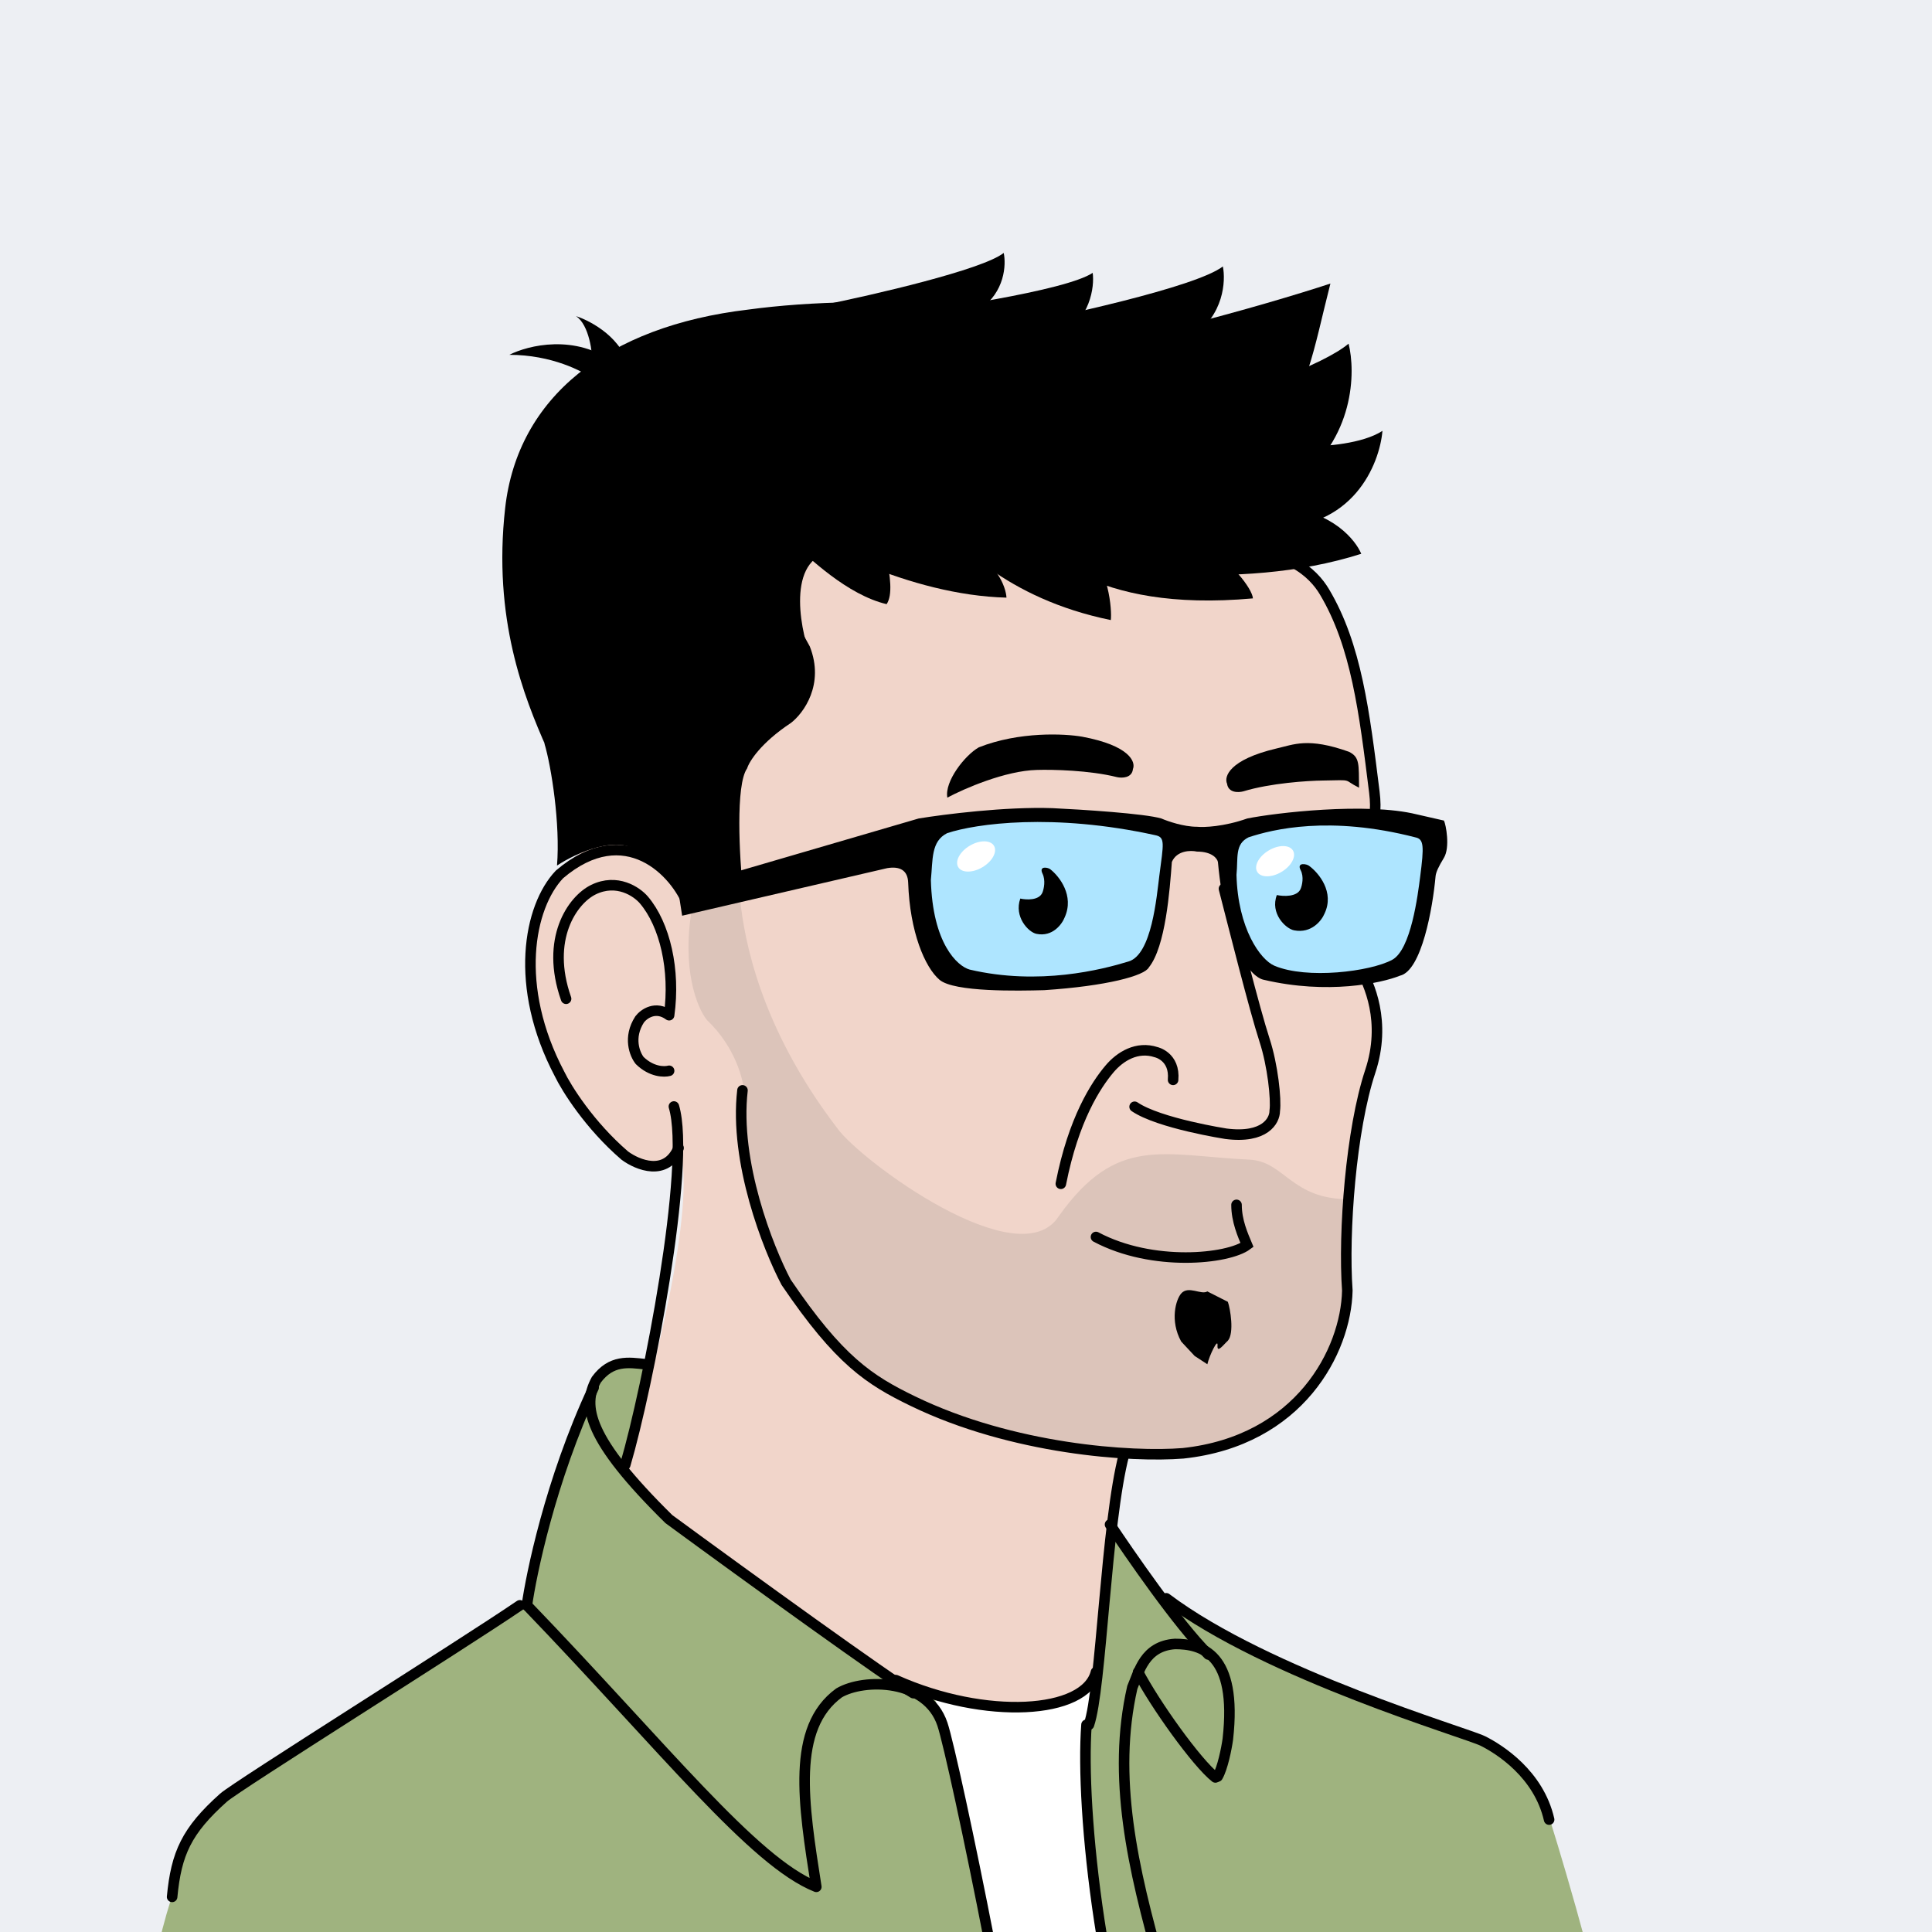
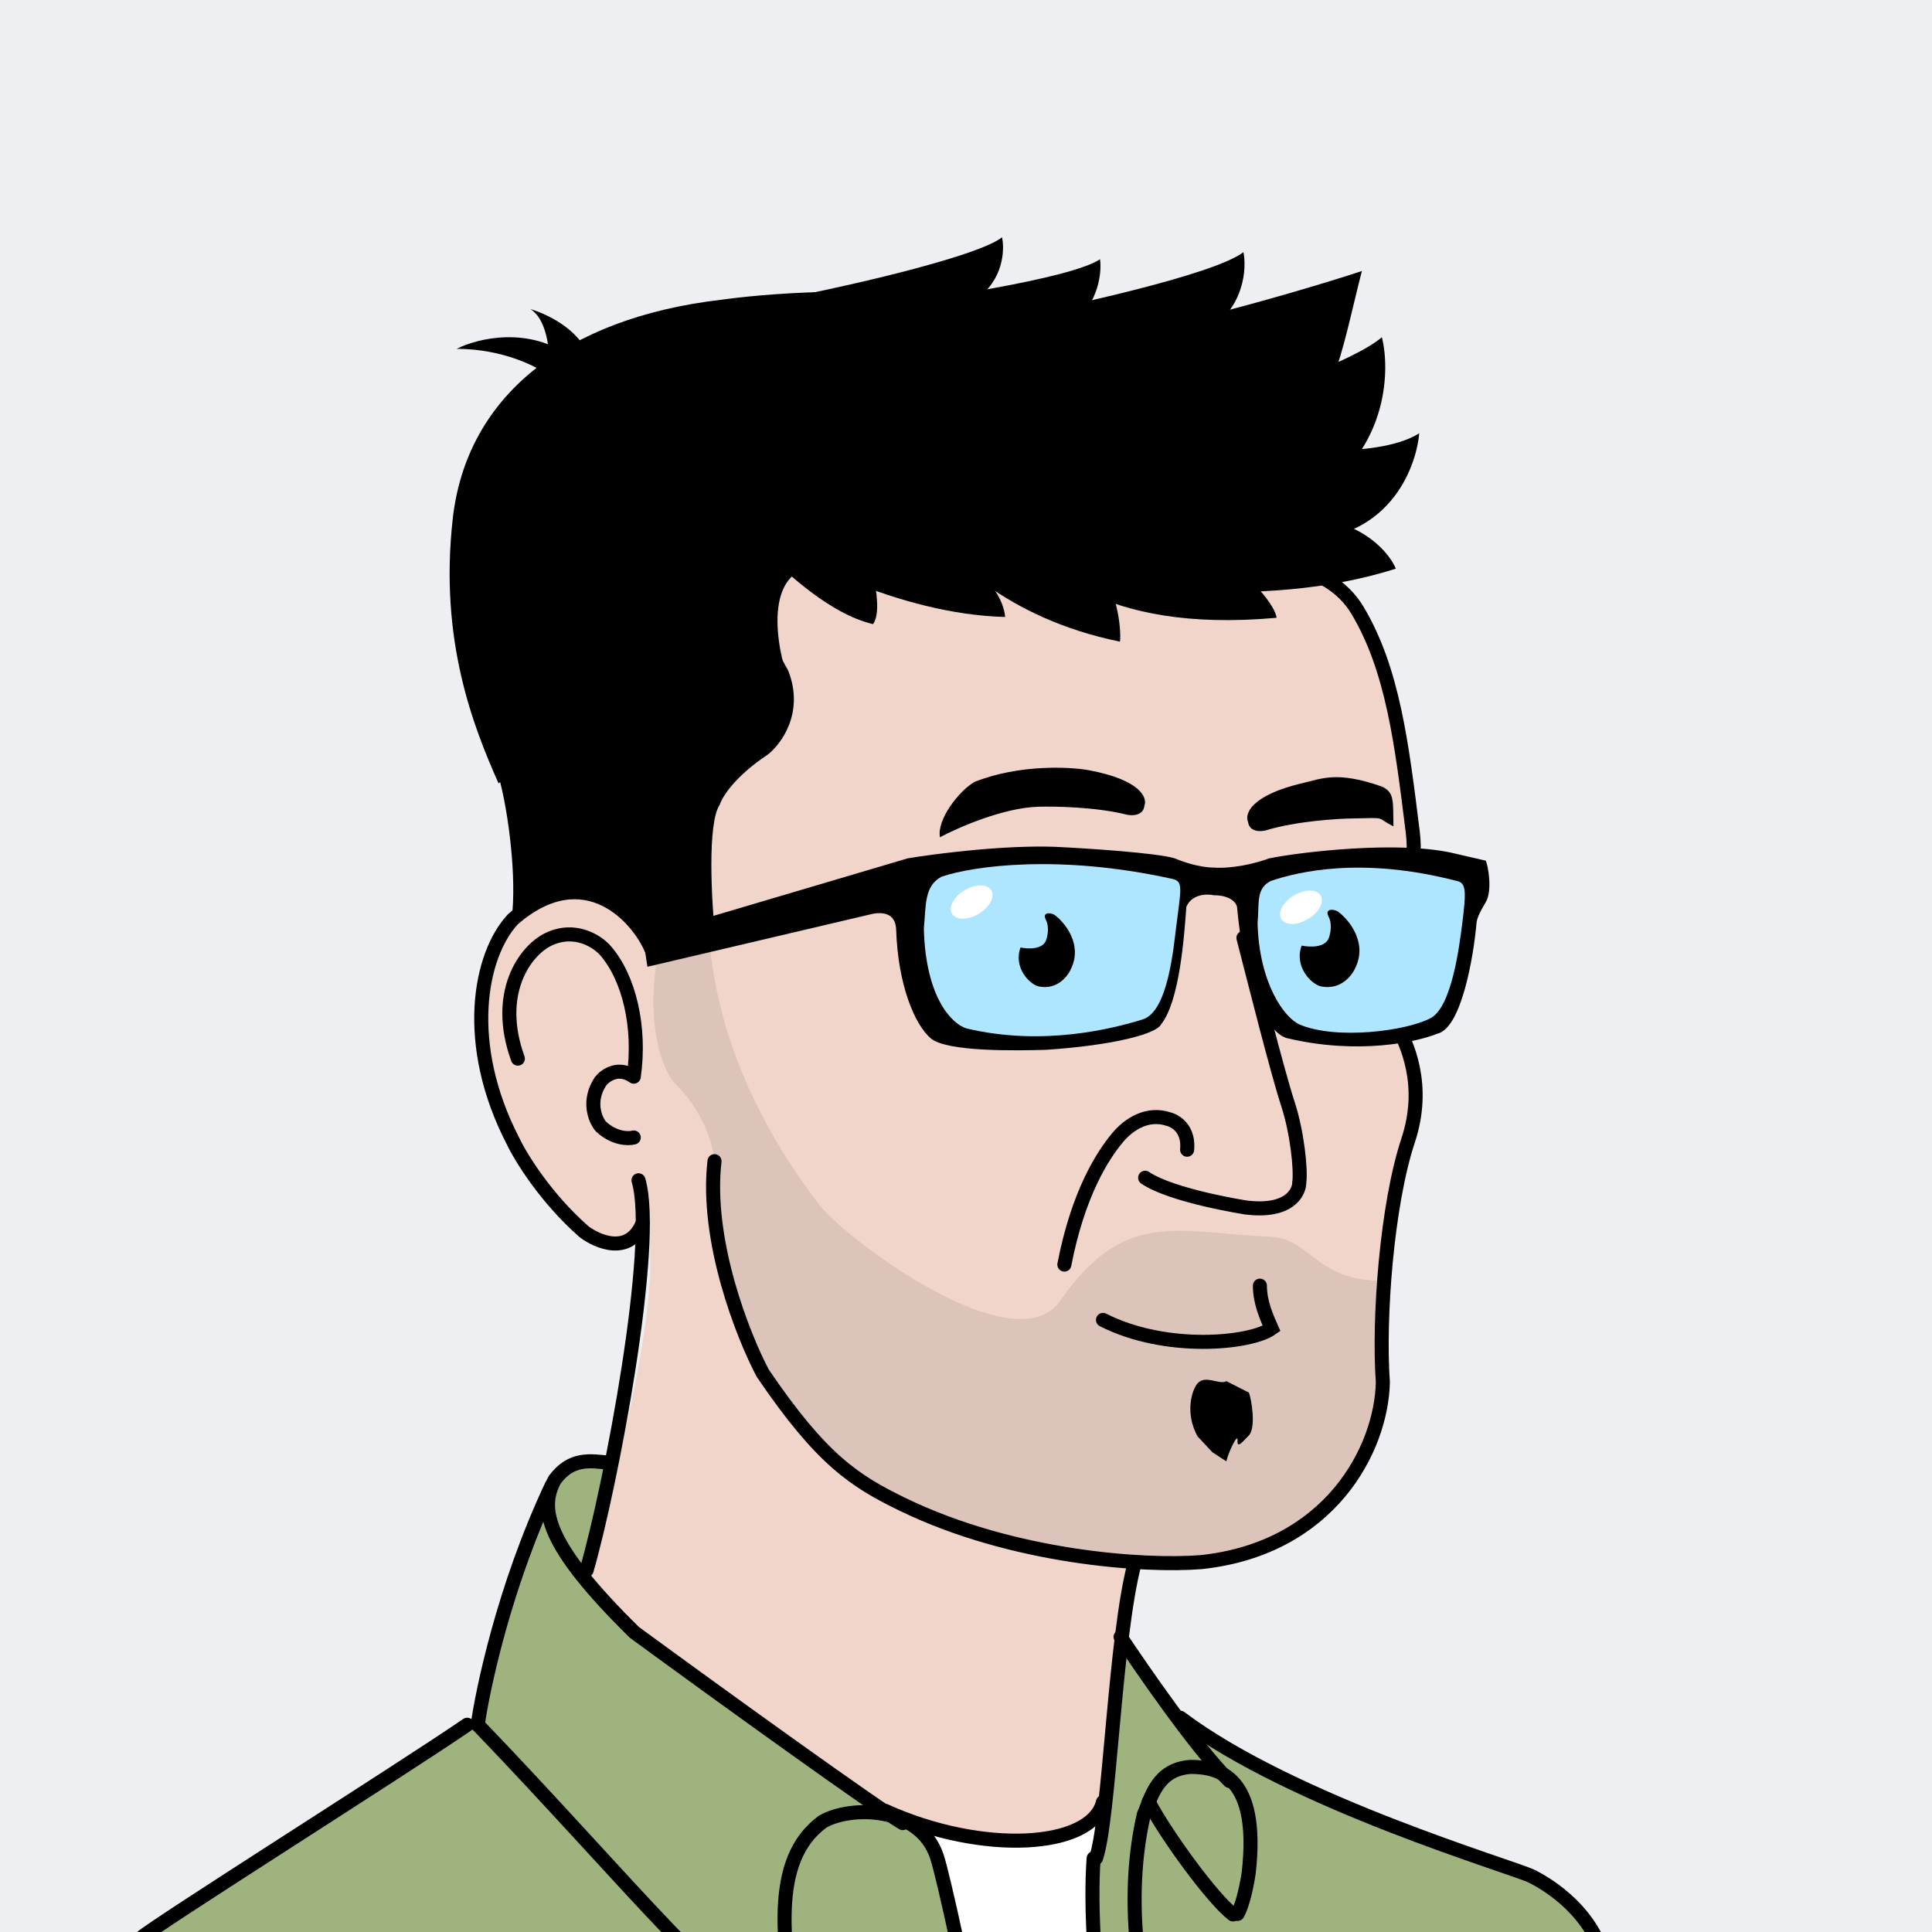
<svg xmlns="http://www.w3.org/2000/svg" width="550" height="550" viewBox="0 0 550 550" fill="none">
  <g clip-path="url(#clip0_369_54)">
    <rect width="550" height="550" fill="#EDEFF3" />
-     <path d="M64.717 511.481C50.976 522.858 48.331 535.579 48.726 540.517C33.563 588.872 47.541 609.652 56.425 613.998C99.069 638.294 204.494 662.59 315.842 657.257C427.189 651.924 463.318 613.405 459.764 589.702C456.921 570.739 446.34 534.394 441.404 518.592C438.561 504.844 424.82 496.666 418.305 494.296C405.275 490.74 373.292 477.111 359.078 471.185C347.706 466.444 337.361 459.728 333.61 456.963L315.842 434.444L184.949 388.815C176.894 386.445 172.116 389.803 170.734 391.778C163.627 403.156 153.558 439.58 149.412 456.37L64.717 511.481Z" fill="#9FB37F" />
-     <path d="M266 483.091C277.069 486.569 302.69 491.179 311.912 478.152C312.205 477.1 312.451 476.776 312.567 477.15C312.359 477.495 312.14 477.829 311.912 478.152C310.184 484.339 306.802 515.694 318.537 578.151C325.701 601.123 341.224 648.732 346 655.387C341.025 656.575 323.433 658.714 292.866 657.763C294.06 645.287 295.015 614.511 289.284 591.221C283.114 559.931 266.955 484.992 266 483.091Z" fill="white" />
-     <path d="M193.448 326.787C198.648 342.891 185.372 394.282 178.085 417.964C179.503 423.174 201.918 440.659 212.948 448.751C226.657 461.066 253.326 476.775 264.947 483.09C286.692 489.721 305.128 483.485 311.628 479.538C312.101 469.118 316.946 431.779 319.31 414.411C350.982 416.78 367.961 403.162 372.491 396.058C383.364 385.164 384.112 366.652 383.127 358.758C382.655 345.022 386.87 319.485 389.036 308.433C393.764 296.592 391.794 285.738 390.218 281.791C386.909 267.581 389.233 247.057 390.809 238.57C391.755 230.992 390.415 216.072 389.627 209.56C387.264 187.298 378.4 171.076 374.264 165.747C367.173 160.419 356.537 154.498 349.446 151.538L287.401 132L217.675 147.986L207.63 178.773L168.039 240.939C147.712 253.253 149.721 280.014 153.267 291.856C158.467 313.17 176.312 327.182 184.585 331.523C189.785 333.418 192.66 329.155 193.448 326.787Z" fill="#F1D5CA" />
-     <path d="M148 457C131.598 468.184 67.368 508.419 63.645 511.745C53.101 521.163 50.172 527.638 49 540" stroke="black" stroke-width="3" stroke-linecap="round" />
-     <path d="M310 491C313.529 480.853 314.824 433.578 320 414" stroke="black" stroke-width="3" stroke-linecap="round" />
-     <path d="M309.304 491C307.495 515.175 313.643 574.019 331 616" stroke="black" stroke-width="3" stroke-linecap="round" />
-     <path d="M332 455C360.87 476.785 417.432 493.271 422.146 495.626C426.859 497.981 438.054 505.047 441 518" stroke="black" stroke-width="3" stroke-linecap="round" />
-     <path d="M150 457C189.232 497.763 214.497 530.018 232.387 537.141C228.66 513.396 225.207 491.906 238.86 481.933C245.922 477.777 263.882 477.777 268.284 490.837C271.619 500.731 292.529 601.729 293 625" stroke="black" stroke-width="3" stroke-linecap="round" stroke-linejoin="round" />
-     <path d="M150 457C151.152 448.684 156.564 421.612 169 395" stroke="black" stroke-width="3" stroke-linecap="round" />
-     <path d="M183.926 388.395C178.815 387.803 174.018 387.076 169.772 392.764C165.644 400.244 167.296 409.707 190.413 432.457C213.019 449.045 253.395 478.208 260 482" stroke="black" stroke-width="3" stroke-linecap="round" />
-     <path d="M178 417C184.461 395.058 196.829 331.605 191.845 315" stroke="black" stroke-width="3" stroke-linecap="round" />
-     <path d="M211.497 253.469L196.035 257C191.753 250.879 185.132 245.032 182.356 242.874C176.171 237.224 163.921 242.874 158.568 246.406C159.52 234.634 156.982 218.35 155 211.68L218.633 154C217.206 158.709 225.968 175.973 230.527 184.017C234.809 194.847 228.743 203.048 225.175 205.794C216.611 211.445 213.281 216.781 212.686 218.743C209.356 223.451 210.506 243.855 211.497 253.469Z" fill="black" />
-     <path d="M241 157.072C224.502 155.171 226.847 174.899 230.082 185L204 161.232L213.098 144H229.475L241 157.072Z" fill="black" />
-     <path d="M143.81 144.622C140.262 176.136 149.131 198.333 155.635 213C176.92 197.541 222.732 163.548 218.68 154.378C216.315 149.027 218.68 146.054 222.227 148.432C237.599 154.973 271.301 160.919 284.308 156.162C315.999 161.87 338.724 146.406 347.199 142.243C354.294 130.352 338.724 111.523 330.053 103.595C306.403 85.757 247.869 83.379 212.986 88.136C172.781 92.892 147.357 113.109 143.81 144.622Z" fill="black" />
-     <path d="M164 90C167.75 92.571 168.688 100.357 168.688 103.929L179 105C177.5 96.429 168.375 91.429 164 90Z" fill="black" />
-     <path d="M238.399 321.233C216.234 292.293 211.872 267.267 210.693 256L197.135 257.779C193.834 275.807 198.511 287.035 201.262 290.395C209.279 297.986 211.676 307.395 211.872 311.151C211.401 323.012 214.82 339.419 216.588 346.139C221.304 373.656 249.992 393.581 263.746 400.105C288.74 413.388 324.07 414.732 338.61 413.744C367.848 411.372 379.481 388.639 381.642 377.57C383.528 373.3 384 351.674 384 341.395C367.495 341.395 365.726 330.608 355.705 330.128C330.947 328.942 317.978 323.012 301.473 346.139C290.273 363.93 244.883 330.326 238.399 321.233Z" fill="#DCC4BA" />
-     <path d="M145 101.009C157 101.009 166 105.67 169 108L175 103.339C163.8 94.95 150.333 98.29 145 101.009Z" fill="black" />
-     <path d="M286.523 170.135C258.849 169.424 230.561 154.246 219.877 146.745C233.581 141.319 263.052 150.893 274.531 155.86C283.713 159.834 286.352 167.032 286.523 170.135Z" fill="black" />
-     <path d="M252.402 171.99C241.193 169.351 230.243 158.716 225.453 154.316C228.481 146.613 249.497 127.866 249.497 143.209C249.496 150.231 255.942 166.788 252.402 171.99Z" fill="black" />
-     <path d="M316.219 176.521C286.172 170.349 271.994 154.11 264.287 146.143C276.655 143.937 299.896 150.123 308.685 156.13C315.717 160.936 316.588 173.931 316.219 176.521Z" fill="black" />
-     <path d="M356.675 170.35C310.463 174.497 296.252 156.063 287.388 149.425C299.029 145.04 332.878 151.057 342.456 155.538C350.118 159.123 356.587 167.686 356.675 170.35Z" fill="black" />
-     <path d="M387.52 157.653C352.195 168.932 309.57 161.867 292.673 156.924C307.56 143.906 349.155 143.238 365.913 144.572C379.32 145.638 385.903 153.737 387.52 157.653Z" fill="black" />
-     <path d="M311.067 77.678C303.412 82.779 265.868 88.326 248.053 90.462C262.15 94.431 292.576 101.095 301.507 95.994C310.438 90.893 311.602 81.658 311.067 77.678Z" fill="black" />
-     <path d="M348.125 75.849C340.449 81.752 301.413 90.258 282.855 93.773C297.944 96.936 330.376 101.763 339.392 95.768C348.408 89.773 348.97 79.99 348.125 75.849Z" fill="black" />
-     <path d="M383.913 97.832C369.472 110.024 294.117 130.077 258.244 138.58C287.945 143.407 351.61 149.937 368.656 137.446C385.703 124.955 385.931 105.832 383.913 97.832Z" fill="black" />
-     <path d="M378.74 80.721C374.08 98.875 371.806 114.711 361.877 122.498C336.139 125.638 298.8 110.669 296.736 99.659C312.36 100.489 360.592 86.716 378.74 80.721Z" fill="black" />
-     <path d="M393.556 122.654C387.923 126.339 377.07 127.12 372.348 127.049L337.325 144.006L361.4 150.161C385.179 150.949 392.746 132.151 393.556 122.654Z" fill="black" />
-     <path d="M346.871 156.021C366.279 155.546 373.867 163.144 377.049 168.491C386.122 183.731 388.41 202.693 391.25 225.494C392.581 236.183 388.492 237.884 385.924 242.714C381.191 251.621 381.191 262.309 387.108 275.373C389.672 279.925 394.8 290.809 390.066 305.062C384.612 321.486 382.374 350.784 383.557 367.41C383.163 384.63 369.948 410.16 336.812 413.725C322.216 414.913 288.29 412.656 259.888 398.88C247.462 392.854 238.941 387.361 223.793 365.035C218.665 355.335 209 330.83 211.367 310.404" stroke="black" stroke-width="3" stroke-linecap="round" />
-     <path d="M196 257.831C192.538 248.455 178.087 232.904 159.281 248.916C150.534 258.112 146.16 280.83 159.281 305.713C161.285 309.86 167.809 320.318 177.868 328.972C181.513 331.677 189.677 335.031 193.176 326.809" stroke="black" stroke-width="3" stroke-linecap="round" />
-     <path d="M190.482 304.832C189.086 305.222 185.454 305.183 182.102 301.902C180.706 300.144 178.75 295.339 182.102 290.182C183.299 288.62 186.652 286.197 190.482 289.01C192.278 276.119 189.285 263.227 183.299 256.196C181.304 253.852 175.637 249.984 168.933 253.266C162.947 256.196 155.166 267.329 161.152 284.323" stroke="black" stroke-width="3" stroke-linecap="round" stroke-linejoin="round" />
-     <path d="M295.205 219.183C286.187 219.394 274.436 224.527 269.688 227.067C268.842 222.477 274.659 215.019 278.637 212.757C290.157 208.203 303.088 208.842 308.113 209.73C321.631 212.262 323.354 216.911 322.526 218.918C322.261 221.528 319.369 221.546 317.957 221.228C310.19 219.267 299.553 219.048 295.205 219.183Z" fill="black" />
-     <path d="M376.627 222.2C385.647 222.026 382.047 221.848 386.893 224.241C386.784 217.609 387.163 215.561 384.011 214.013C372.316 209.852 368.334 211.961 363.349 213.087C349.942 216.259 348.408 221.089 349.317 223.107C349.687 225.765 352.577 225.658 353.975 225.273C361.657 222.932 372.277 222.249 376.627 222.2Z" fill="black" />
-     <path d="M261.515 233.008L193 253.028L194.192 260.682L252.578 247.14C256.153 246.551 258.416 247.728 258.536 251.261C259.013 265.313 263.302 275.402 267.473 278.935C271.643 282.468 289.914 282.075 297.262 281.879C315.135 280.702 325.859 277.758 327.051 275.402C331.817 269.514 333.009 253.42 333.604 245.373C335.034 242.076 338.966 242.037 340.754 242.429C345.043 242.429 346.513 244.392 346.712 245.373C349.095 270.81 356.443 278.346 359.819 278.935C377.931 283.175 393.183 279.917 398.545 277.758C404.741 276.344 407.879 258.327 408.673 249.495C408.779 248.317 409.486 246.782 411.056 244.196C412.843 241.251 411.652 234.775 411.056 233.597L403.311 231.831C389.012 228.298 362.798 231.438 355.053 233.008C348.38 235.363 342.74 235.56 340.754 235.363C336.941 235.363 332.413 233.793 330.626 233.008C325.859 231.595 307.986 230.457 299.645 230.064C286.299 229.593 268.664 231.831 261.515 233.008Z" fill="black" />
-     <path d="M269.645 237.178C265 239.496 265.581 244.714 265 250.51C265.464 268.596 272.549 275.05 276.032 276.016C295.775 280.653 313.775 276.016 321.324 273.697C327.899 271.677 329.259 255.341 330.033 249.351C331.232 240.076 331.776 238.337 328.872 237.758C299.839 231.381 277.775 234.473 269.645 237.178Z" fill="#AEE5FF" />
-     <path d="M355.41 238.374C351.479 240.337 352.492 244.15 352 249.058C352.393 264.371 358.82 273.239 362.799 274.926C372.022 278.836 390.08 276.612 396.332 273.239C401.706 270.339 403.634 254.692 404.289 249.62C405.426 240.822 405.36 238.864 402.903 238.373C378.53 232.091 362.29 236.083 355.41 238.374Z" fill="#AEE5FF" />
-     <path d="M296.783 254.029C295.863 256.393 292.183 256.196 290.458 255.802C288.619 261.002 292.758 265.375 295.058 265.848C299.658 266.794 302.341 263.09 303.107 261.121C305.867 254.975 301.574 249.498 299.083 247.529C298.508 246.938 295.633 246.347 296.783 248.71C297.703 250.602 297.166 253.044 296.783 254.029Z" fill="black" />
-     <path d="M370.267 253.029C369.282 255.393 365.339 255.196 363.491 254.802C361.52 260.002 365.955 264.375 368.419 264.848C373.347 265.794 376.222 262.09 377.044 260.121C380 253.975 375.401 248.498 372.731 246.529C372.115 245.938 369.035 245.347 370.267 247.71C371.253 249.602 370.678 252.044 370.267 253.029Z" fill="black" />
-     <path d="M285.737 72.007C279.653 76.807 248.516 83.975 233.708 86.959C245.804 89.358 271.783 92.934 278.938 88.049C286.092 83.163 286.451 75.319 285.737 72.007Z" fill="black" />
-     <path d="M348.439 253C351.137 263.444 357.111 287.288 360.002 296.155C362.314 303.249 363.355 312.945 362.892 316.255C362.892 319.014 360.117 324.177 349.017 322.758C349.017 322.758 329.938 319.802 323 315.073" stroke="black" stroke-width="3" stroke-linecap="round" />
-     <path d="M302 337C305.617 318.564 312.007 308.86 315.867 304.291C318.881 300.722 323.704 297.749 329.13 299.533C329.13 299.533 334.556 300.723 333.953 307.413" stroke="black" stroke-width="3" stroke-linecap="round" />
-     <path d="M349.545 381.674C351.413 379.529 350.236 372.515 349.545 370.603L343.707 367.641C341.963 368.741 338.309 365.88 336.258 368.233C334.754 369.96 332.976 375.935 336.258 381.904L340.086 386.007L343.707 388.374C344.233 386.007 346.777 380.681 346.603 383.045C346.43 385.409 348.358 382.735 349.545 381.674Z" fill="black" />
-     <path d="M352.014 343C352.014 347.571 353.806 351.571 355 354.429C349.625 358.429 328.125 360.714 312 352.143" stroke="black" stroke-width="3" stroke-linecap="round" />
-     <path d="M330.442 560C322.342 531.496 316.556 505.744 322.342 480.385C324.271 475.863 325.814 468.59 334.493 468C342.015 468 352.314 470.595 349.536 495.128C349.151 497.88 348.032 503.385 346.643 505.744" stroke="black" stroke-width="3" stroke-linecap="round" />
-     <path d="M316 434C321.362 442.026 335.421 462.543 344 471" stroke="black" stroke-width="3" stroke-linecap="round" />
-     <path d="M255 478.287C280.531 489.725 309.031 488.009 312 476" stroke="black" stroke-width="3" stroke-linecap="round" />
-     <path d="M346 506C340.649 501.8 328.757 485.12 324 476" stroke="black" stroke-width="3" stroke-linecap="round" />
-     <ellipse cx="277.877" cy="243.816" rx="5.925" ry="3.555" transform="rotate(-30.8201 277.877 243.816)" fill="white" />
-     <ellipse cx="362.992" cy="245.164" rx="5.925" ry="3.555" transform="rotate(-30.8201 362.992 245.164)" fill="white" />
+     <path d="M42 551.829C26.878 564.344 23.967 578.337 24.401 583.769C7.716 636.959 23.098 659.818 32.875 664.598C79.803 691.323 195.821 718.049 318.357 712.182C440.893 706.316 480.651 663.946 476.741 637.872C473.612 617.013 461.967 577.033 456.535 559.651C453.407 544.528 438.285 535.533 431.116 532.925C416.776 529.014 381.58 514.022 365.937 507.503C353.423 502.289 342.038 494.901 337.91 491.859L318.357 467.089L174.312 416.897C165.448 414.289 160.19 417.983 158.669 420.156C150.848 432.671 139.768 472.738 135.205 491.207L42 551.829Z" fill="#9FB37F" />
+     <path d="M264 520.697C276.037 524.521 303.901 529.589 313.929 515.267C314.248 514.11 314.516 513.753 314.642 514.165C314.415 514.544 314.178 514.911 313.929 515.267C312.05 522.069 308.372 556.542 321.134 625.21C328.925 650.467 345.806 702.811 351 710.127C345.59 711.433 326.458 713.785 293.216 712.74C294.515 699.022 295.554 665.186 289.321 639.58C282.612 605.178 265.039 522.787 264 520.697Z" fill="white" />
+     <path d="M183.851 348.146C189.591 365.933 174.938 422.695 166.894 448.853C168.46 454.607 193.2 473.92 205.374 482.858C220.505 496.459 249.941 513.811 262.767 520.786C286.768 528.11 307.117 521.222 314.291 516.862C314.813 505.353 320.161 464.111 322.77 444.929C357.727 447.545 376.467 432.504 381.467 424.657C393.468 412.624 394.294 392.178 393.207 383.459C392.685 368.287 397.338 340.081 399.729 327.874C404.947 314.795 402.773 302.806 401.033 298.447C397.381 282.752 399.946 260.082 401.686 250.709C402.729 242.339 401.251 225.859 400.381 218.666C397.772 194.078 387.989 176.16 383.424 170.275C375.598 164.389 363.858 157.85 356.032 154.58L287.551 133L210.592 150.656L199.504 184.661L155.807 253.325C133.371 266.927 135.589 296.485 139.502 309.564C145.241 333.105 164.938 348.582 174.068 353.378C179.808 355.47 182.982 350.762 183.851 348.146Z" fill="#F1D5CA" />
+     <path d="M133 491C114.941 503.397 44.224 547.994 40.124 551.681C28.515 562.121 25.29 569.298 24 583" stroke="black" stroke-width="4" stroke-linecap="round" />
+     <path d="M312 529C315.882 517.93 317.306 466.358 323 445" stroke="black" stroke-width="4" stroke-linecap="round" />
+     <path d="M311.345 529C309.29 555.495 316.276 619.989 336 666" stroke="black" stroke-width="4" stroke-linecap="round" />
+     <path d="M336 489C368.049 513.206 430.838 531.523 436.07 534.14C441.303 536.757 453.73 544.607 457 559" stroke="black" stroke-width="4" stroke-linecap="round" />
+     <path d="M136 491C179.347 536.131 207.263 571.841 227.029 579.728C222.911 553.438 219.096 529.646 234.181 518.604C241.984 514.004 261.828 514.004 266.691 528.463C270.376 539.417 293.48 651.236 294 677" stroke="black" stroke-width="4" stroke-linecap="round" stroke-linejoin="round" />
+     <path d="M136 491C137.273 481.879 143.255 452.187 157 423" stroke="black" stroke-width="4" stroke-linecap="round" />
+     <path d="M173.484 416.433C167.873 415.784 162.607 414.988 157.946 421.22C153.414 429.416 155.227 439.786 180.605 464.713C205.423 482.89 249.749 514.845 257 519" stroke="black" stroke-width="4" stroke-linecap="round" />
+     <path d="M167 447C173.892 423.122 187.084 354.07 181.768 336" stroke="black" stroke-width="4" stroke-linecap="round" />
+     <path d="M203.633 267.126L186.765 271C182.094 264.285 174.871 257.87 171.843 255.503C165.096 249.304 151.732 255.503 145.893 259.377C146.931 246.463 144.163 228.598 142 221.28L211.418 158C209.861 163.166 219.42 182.107 224.393 190.931C229.065 202.813 222.447 211.81 218.554 214.823C209.212 221.022 205.579 226.876 204.93 229.029C201.297 234.194 202.552 256.579 203.633 267.126Z" fill="black" />
+     <path d="M236 161.348C217.718 159.261 220.317 180.913 223.902 192L195 165.913L205.082 147H223.229L236 161.348Z" fill="black" />
+     <path d="M128.893 147.623C124.983 182.362 134.756 206.832 141.923 223C165.378 205.958 215.86 168.486 211.394 158.378C208.788 152.479 211.394 149.201 215.304 151.823C232.243 159.033 269.38 165.588 283.713 160.344C318.635 166.636 343.677 149.589 353.015 145.001C360.833 131.891 343.677 111.135 334.121 102.396C308.06 82.732 243.56 80.111 205.12 85.354C160.817 90.598 132.802 112.884 128.893 147.623Z" fill="black" />
+     <path d="M151 88C155.25 90.571 156.312 98.357 156.312 101.929L168 103C166.3 94.429 155.958 89.429 151 88Z" fill="black" />
+     <path d="M232.684 342.251C208.279 310.198 203.476 282.48 202.178 270L187.25 271.97C183.615 291.938 188.765 304.374 191.794 308.096C200.621 316.503 203.26 326.925 203.476 331.085C202.957 344.222 206.722 362.394 208.669 369.838C213.861 400.315 245.449 422.384 260.593 429.609C288.113 444.322 327.013 445.811 343.023 444.717C375.216 442.089 388.024 416.911 390.404 404.65C392.481 399.921 393 375.968 393 364.583C374.826 364.583 372.879 352.635 361.845 352.104C334.585 350.79 320.306 344.222 302.133 369.838C289.8 389.543 239.823 352.323 232.684 342.251Z" fill="#DCC4BA" />
+     <path d="M130 99.31C143.2 99.31 153.1 104.437 156.4 107L163 101.873C150.68 92.645 135.867 96.319 130 99.31Z" fill="black" />
+     <path d="M286.127 175.637C255.645 174.854 224.487 158.136 212.719 149.874C227.813 143.898 260.275 154.443 272.918 159.914C283.032 164.29 285.938 172.219 286.127 175.637Z" fill="black" />
+     <path d="M248.545 177.68C236.198 174.773 224.137 163.06 218.861 158.213C222.196 149.728 245.345 129.08 245.344 145.979C245.344 153.714 252.444 171.95 248.545 177.68Z" fill="black" />
+     <path d="M318.836 182.671C285.74 175.873 270.124 157.987 261.635 149.211C275.257 146.781 300.857 153.595 310.538 160.211C318.283 165.504 319.242 179.818 318.836 182.671Z" fill="black" />
+     <path d="M363.397 175.873C312.496 180.441 296.843 160.137 287.08 152.826C299.902 147.995 337.185 154.623 347.735 159.559C356.174 163.507 363.3 172.94 363.397 175.873Z" fill="black" />
+     <path d="M397.371 161.889C358.462 174.312 311.513 166.53 292.902 161.086C309.299 146.747 355.114 146.012 373.572 147.48C388.339 148.655 395.591 157.575 397.371 161.889Z" fill="black" />
+     <path d="M313.161 73.8C304.73 79.418 263.377 85.527 243.754 87.88C259.281 92.252 292.794 99.593 302.632 93.974C312.469 88.355 313.75 78.183 313.161 73.8Z" fill="black" />
+     <path d="M353.979 71.785C345.524 78.287 302.528 87.656 282.087 91.528C298.707 95.012 334.429 100.328 344.36 93.725C354.291 87.121 354.91 76.347 353.979 71.785Z" fill="black" />
+     <path d="M393.399 95.998C377.492 109.427 294.491 131.515 254.979 140.881C287.694 146.197 357.818 153.39 376.594 139.632C395.37 125.874 395.621 104.81 393.399 95.998Z" fill="black" />
+     <path d="M387.701 77.151C382.568 97.147 380.063 114.59 369.126 123.167C340.777 126.626 299.649 110.138 297.377 98.01C314.586 98.925 367.711 83.754 387.701 77.151Z" fill="black" />
+     <path d="M404.02 123.338C397.815 127.398 385.861 128.257 380.66 128.18L342.083 146.857L368.601 153.636C394.793 154.505 403.127 133.8 404.02 123.338Z" fill="black" />
+     <path d="M353.133 160.023C374.579 159.499 382.964 167.892 386.479 173.798C396.504 190.633 399.033 211.579 402.171 236.767C403.642 248.574 399.123 250.453 396.287 255.789C391.056 265.628 391.056 277.435 397.594 291.865C400.427 296.894 406.094 308.917 400.863 324.662C394.836 342.804 392.364 375.168 393.671 393.534C393.235 412.556 378.633 440.758 342.018 444.696C325.89 446.008 288.404 443.516 257.02 428.298C243.289 421.641 233.874 415.573 217.136 390.91C211.469 380.196 200.79 353.126 203.405 330.562" stroke="black" stroke-width="4" stroke-linecap="round" />
+     <path d="M186 271.59C182.23 261.172 166.495 243.894 146.017 261.684C136.492 271.902 131.73 297.145 146.017 324.792C148.2 329.4 155.303 341.02 166.257 350.636C170.225 353.641 179.115 357.368 182.925 348.232" stroke="black" stroke-width="4" stroke-linecap="round" />
+     <path d="M180.418 323.816C178.846 324.243 174.761 324.2 170.99 320.609C169.419 318.686 167.219 313.427 170.99 307.784C172.337 306.074 176.108 303.424 180.418 306.502C182.438 292.394 179.071 278.286 172.337 270.591C170.092 268.026 163.717 263.794 156.175 267.385C149.441 270.591 140.686 282.775 147.421 301.372" stroke="black" stroke-width="4" stroke-linecap="round" stroke-linejoin="round" />
+     <path d="M295.69 229.662C285.757 229.894 272.814 235.547 267.584 238.345C266.652 233.289 273.06 225.075 277.442 222.583C290.131 217.568 304.373 218.271 309.907 219.249C324.798 222.038 326.695 227.158 325.783 229.37C325.491 232.244 322.306 232.264 320.751 231.914C312.196 229.754 300.479 229.513 295.69 229.662Z" fill="black" />
+     <path d="M385.373 232.984C395.308 232.793 391.342 232.596 396.681 235.232C396.56 227.927 396.978 225.672 393.506 223.967C380.625 219.384 376.239 221.707 370.748 222.946C355.981 226.441 354.291 231.761 355.292 233.983C355.699 236.911 358.882 236.794 360.423 236.369C368.884 233.791 380.582 233.038 385.373 232.984Z" fill="black" />
+     <path d="M258.398 244.355L183 266.685L184.311 275.222L248.563 260.117C252.497 259.46 254.988 260.774 255.119 264.714C255.644 280.388 260.365 291.641 264.954 295.582C269.543 299.522 289.649 299.084 297.736 298.865C317.404 297.552 329.206 294.268 330.517 291.641C335.762 285.074 337.073 267.122 337.729 258.147C339.303 254.469 343.63 254.425 345.597 254.863C350.317 254.863 351.934 257.052 352.153 258.147C354.775 286.518 362.862 294.925 366.577 295.582C386.508 300.31 403.292 296.676 409.193 294.268C416.011 292.692 419.464 272.595 420.339 262.744C420.455 261.431 421.233 259.718 422.961 256.833C424.928 253.55 423.617 246.325 422.961 245.012L414.438 243.042C398.703 239.101 369.855 242.604 361.332 244.355C353.989 246.982 347.782 247.201 345.597 246.982C341.401 246.982 336.418 245.231 334.451 244.355C329.206 242.779 309.537 241.509 300.358 241.072C285.672 240.546 266.265 243.042 258.398 244.355Z" fill="black" />
+     <path d="M268.138 249.539C263 252.121 263.642 257.931 263 264.387C263.514 284.528 271.349 291.714 275.203 292.79C297.039 297.955 316.948 292.79 325.297 290.208C332.57 287.959 334.075 269.766 334.931 263.095C336.257 252.767 336.858 250.83 333.646 250.185C301.535 243.084 277.129 246.526 268.138 249.539Z" fill="#AEE5FF" />
+     <path d="M361.796 250.775C357.42 252.972 358.547 257.239 358 262.732C358.438 279.867 365.592 289.791 370.021 291.679C380.289 296.055 400.391 293.566 407.351 289.791C413.334 286.545 415.479 269.036 416.209 263.361C417.474 253.515 417.401 251.324 414.665 250.775C387.533 243.745 369.454 248.212 361.796 250.775Z" fill="#AEE5FF" />
+     <path d="M297.752 267.769C296.701 270.382 292.495 270.164 290.524 269.728C288.421 275.476 293.152 280.31 295.781 280.832C301.037 281.877 304.104 277.784 304.98 275.607C308.134 268.814 303.228 262.761 300.38 260.584C299.723 259.931 296.438 259.278 297.752 261.891C298.803 263.981 298.19 266.68 297.752 267.769Z" fill="black" />
+     <path d="M378.236 267.139C377.119 269.876 372.651 269.648 370.557 269.192C368.323 275.213 373.349 280.277 376.142 280.824C381.727 281.919 384.985 277.631 385.916 275.35C389.267 268.234 384.054 261.893 381.029 259.612C380.331 258.928 376.84 258.243 378.236 260.981C379.353 263.17 378.702 265.998 378.236 267.139Z" fill="black" />
+     <path d="M285.261 67.553C278.56 72.84 244.264 80.735 227.954 84.022C241.277 86.664 269.892 90.604 277.772 85.222C285.652 79.841 286.048 71.201 285.261 67.553Z" fill="black" />
+     <path d="M353.983 267C356.95 278.488 363.522 304.717 366.702 314.471C369.246 322.274 370.39 332.939 369.882 336.581C369.882 339.615 366.829 345.294 354.618 343.734C354.618 343.734 333.632 340.482 326 335.28" stroke="black" stroke-width="4" stroke-linecap="round" />
+     <path d="M303 360C306.956 339.623 313.945 328.898 318.166 323.848C321.464 319.904 326.739 316.618 332.674 318.589C332.674 318.589 338.608 319.904 337.949 327.299" stroke="black" stroke-width="4" stroke-linecap="round" />
+     <path d="M355.543 408.638C357.6 406.276 356.305 398.55 355.543 396.444L349.113 393.182C347.192 394.393 343.167 391.242 340.908 393.834C339.251 395.736 337.293 402.317 340.908 408.892L345.125 413.411L349.113 416.019C349.693 413.411 352.494 407.545 352.303 410.149C352.112 412.752 354.236 409.807 355.543 408.638Z" fill="black" />
+     <path d="M358.667 366C358.667 370.876 360.667 375.143 362 378.19C356 382.457 332 384.895 314 375.752" stroke="black" stroke-width="4" stroke-linecap="round" />
+     <path d="M334.487 605C325.576 573.397 319.211 544.846 325.576 516.731C327.698 511.718 329.395 503.654 338.942 503C347.216 503 358.545 505.877 355.49 533.077C355.066 536.128 353.835 542.231 352.308 544.846" stroke="black" stroke-width="4" stroke-linecap="round" />
+     <path d="M319 466C324.936 474.894 340.502 497.629 350 507" stroke="black" stroke-width="4" stroke-linecap="round" />
+     <path d="M252 515.516C279.771 528.097 310.771 526.21 314 513" stroke="black" stroke-width="4" stroke-linecap="round" />
+     <path d="M351 545C345.162 540.52 332.189 522.728 327 513" stroke="black" stroke-width="4" stroke-linecap="round" />
+     <ellipse cx="276.604" cy="256.793" rx="6.526" ry="3.915" transform="rotate(-30.8201 276.604 256.793)" fill="white" />
+     <ellipse cx="370.355" cy="258.278" rx="6.526" ry="3.915" transform="rotate(-30.8201 370.355 258.278)" fill="white" />
  </g>
  <defs>
    <clipPath id="clip0_369_54">
      <rect width="550" height="550" fill="white" />
    </clipPath>
  </defs>
</svg>
